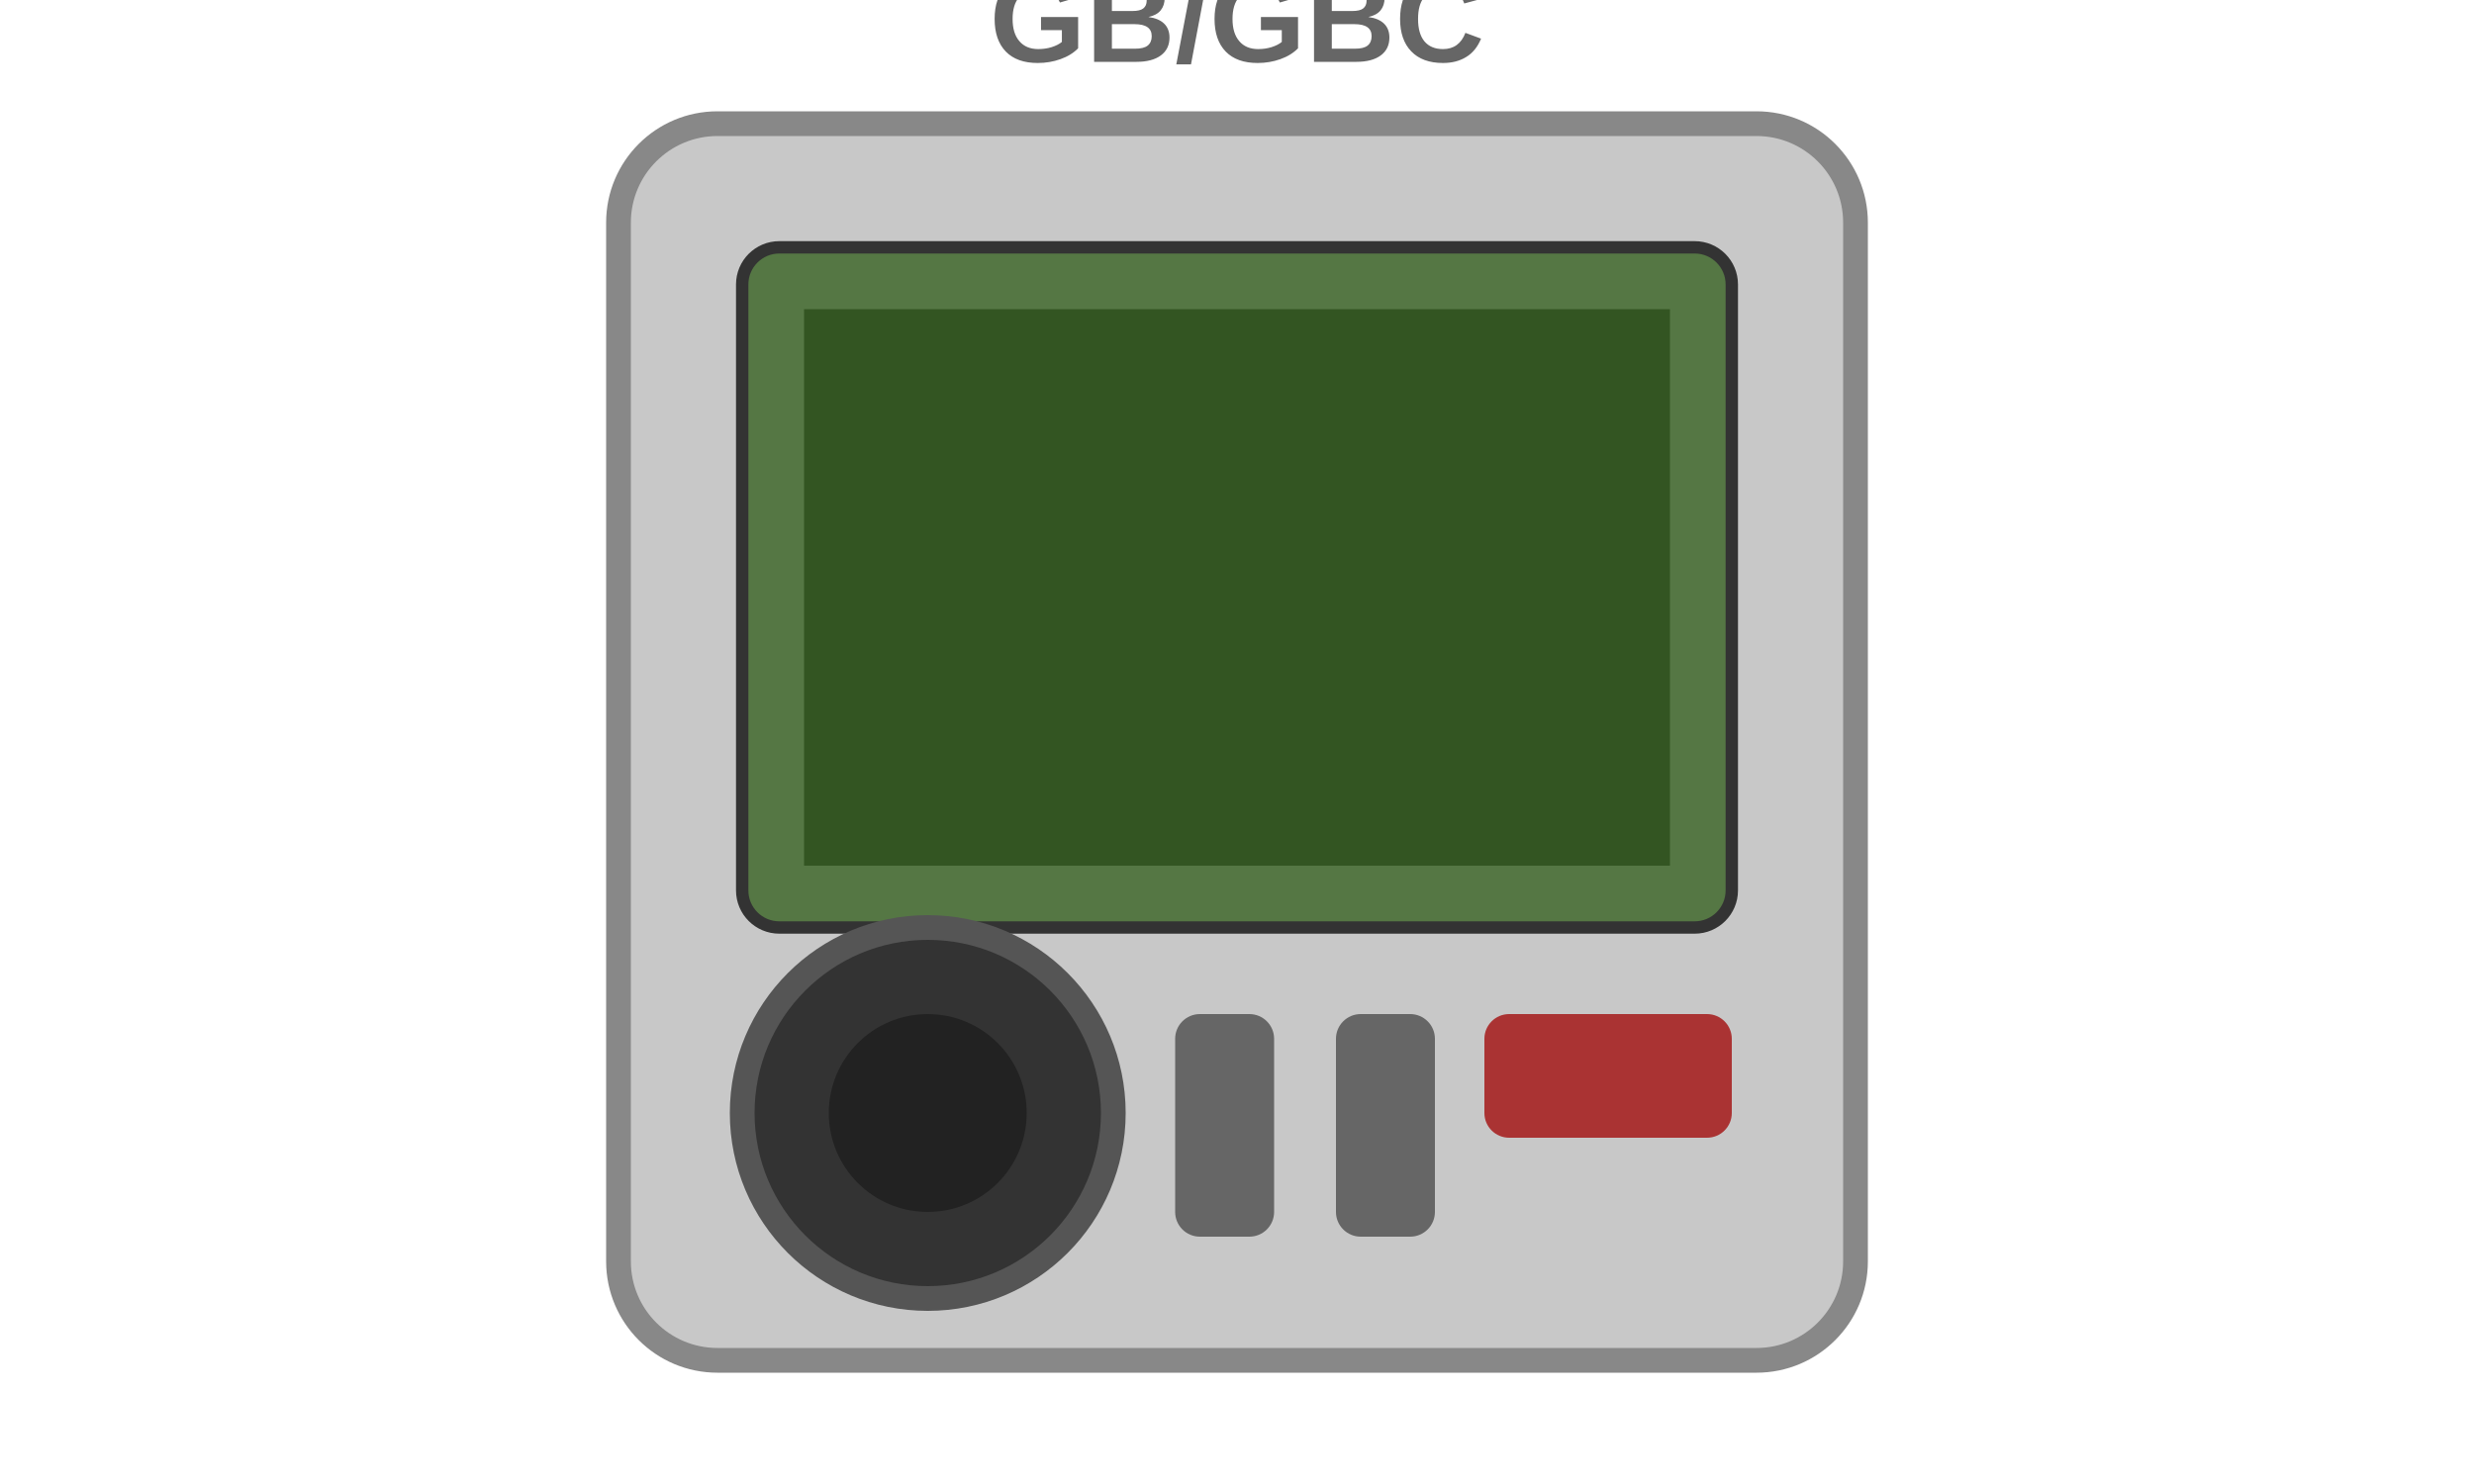
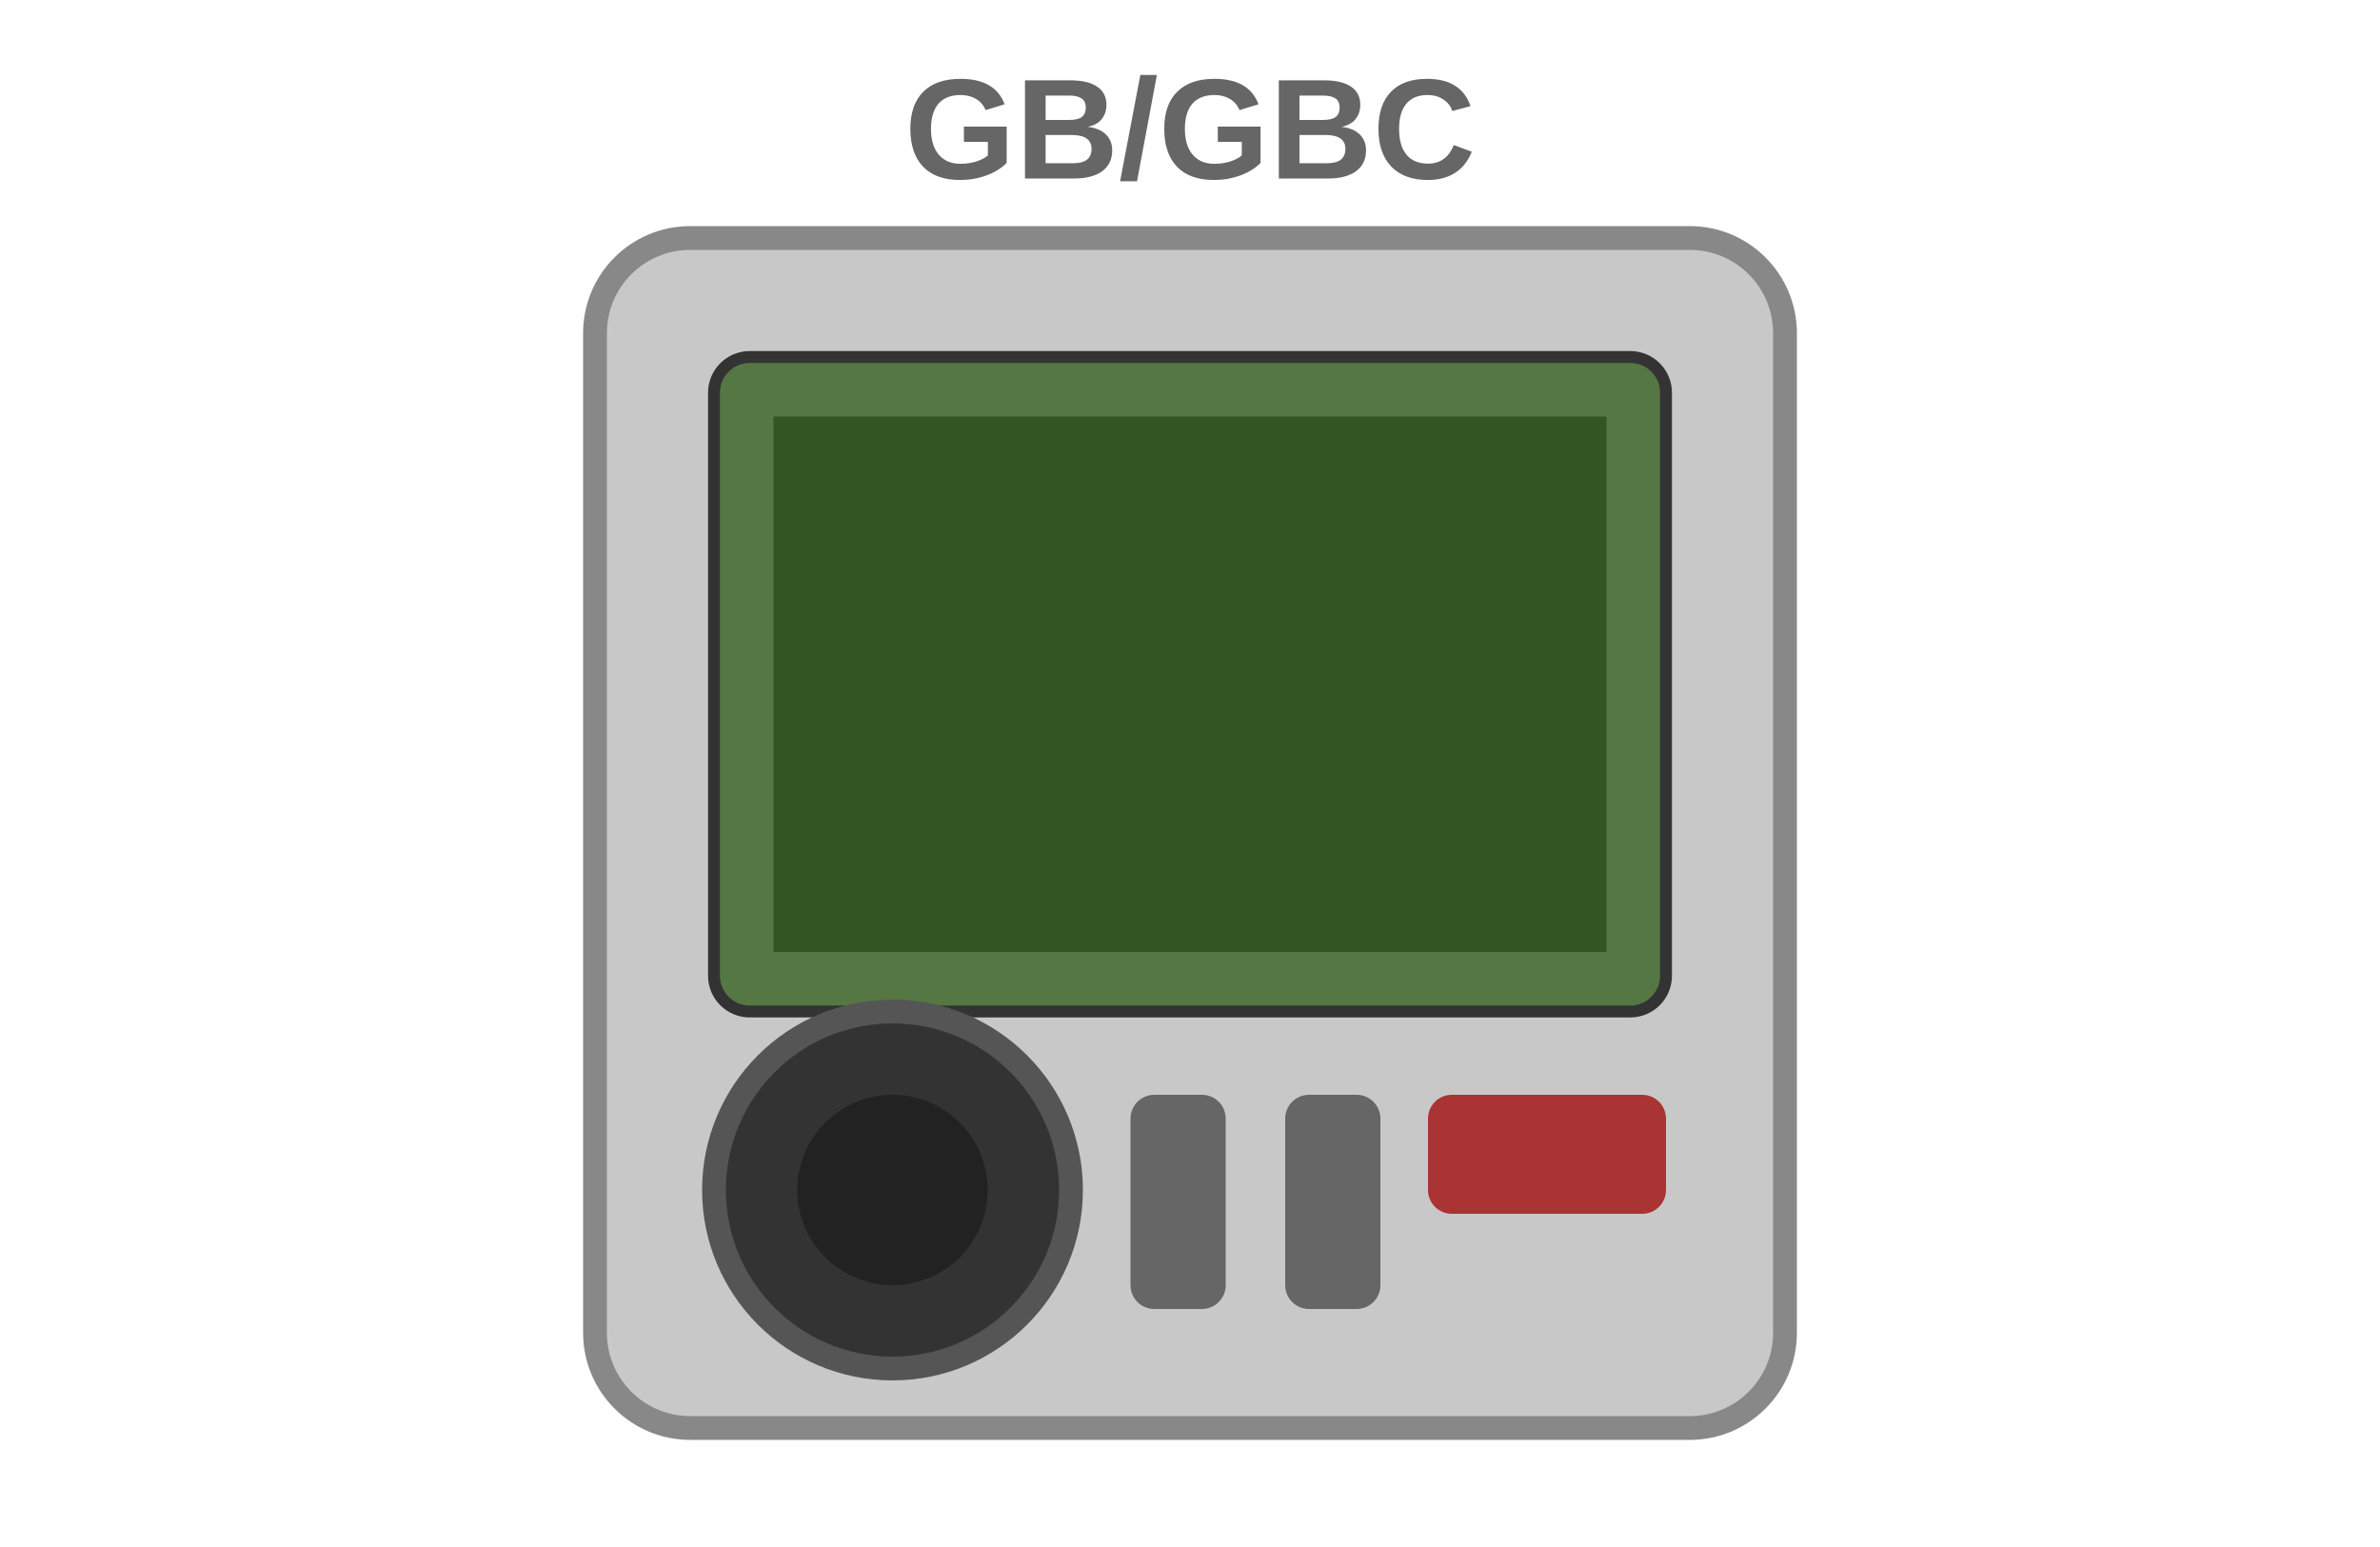
- <svg xmlns="http://www.w3.org/2000/svg" viewBox="0 0 200 120">
-   <rect x="50" y="10" width="100" height="100" rx="8" fill="#c8c8c8" stroke="#888" stroke-width="2" />
-   <rect x="60" y="20" width="80" height="55" rx="3" fill="#557744" stroke="#333" stroke-width="1" />
-   <rect x="65" y="25" width="70" height="45" fill="#335522" />
-   <circle cx="75" cy="90" r="15" fill="#333" stroke="#555" stroke-width="2" />
-   <circle cx="75" cy="90" r="8" fill="#222" />
-   <rect x="95" y="82" width="8" height="18" rx="2" fill="#666" />
-   <rect x="108" y="82" width="8" height="18" rx="2" fill="#666" />
-   <rect x="120" y="82" width="20" height="10" rx="2" fill="#aa3333" />
-   <text x="100" y="5" text-anchor="middle" font-family="Arial, sans-serif" font-size="10" font-weight="bold" fill="#666">GB/GBC</text>
+ <svg xmlns="http://www.w3.org/2000/svg" viewBox="0 0 200 130">
+   <text x="100" y="15" text-anchor="middle" font-family="Arial, sans-serif" font-size="12" font-weight="bold" fill="#666">GB/GBC</text>
+   <rect x="50" y="20" width="100" height="100" rx="8" fill="#c8c8c8" stroke="#888" stroke-width="2" />
+   <rect x="60" y="30" width="80" height="55" rx="3" fill="#557744" stroke="#333" stroke-width="1" />
+   <rect x="65" y="35" width="70" height="45" fill="#335522" />
+   <circle cx="75" cy="100" r="15" fill="#333" stroke="#555" stroke-width="2" />
+   <circle cx="75" cy="100" r="8" fill="#222" />
+   <rect x="95" y="92" width="8" height="18" rx="2" fill="#666" />
+   <rect x="108" y="92" width="8" height="18" rx="2" fill="#666" />
+   <rect x="120" y="92" width="20" height="10" rx="2" fill="#aa3333" />
</svg>
